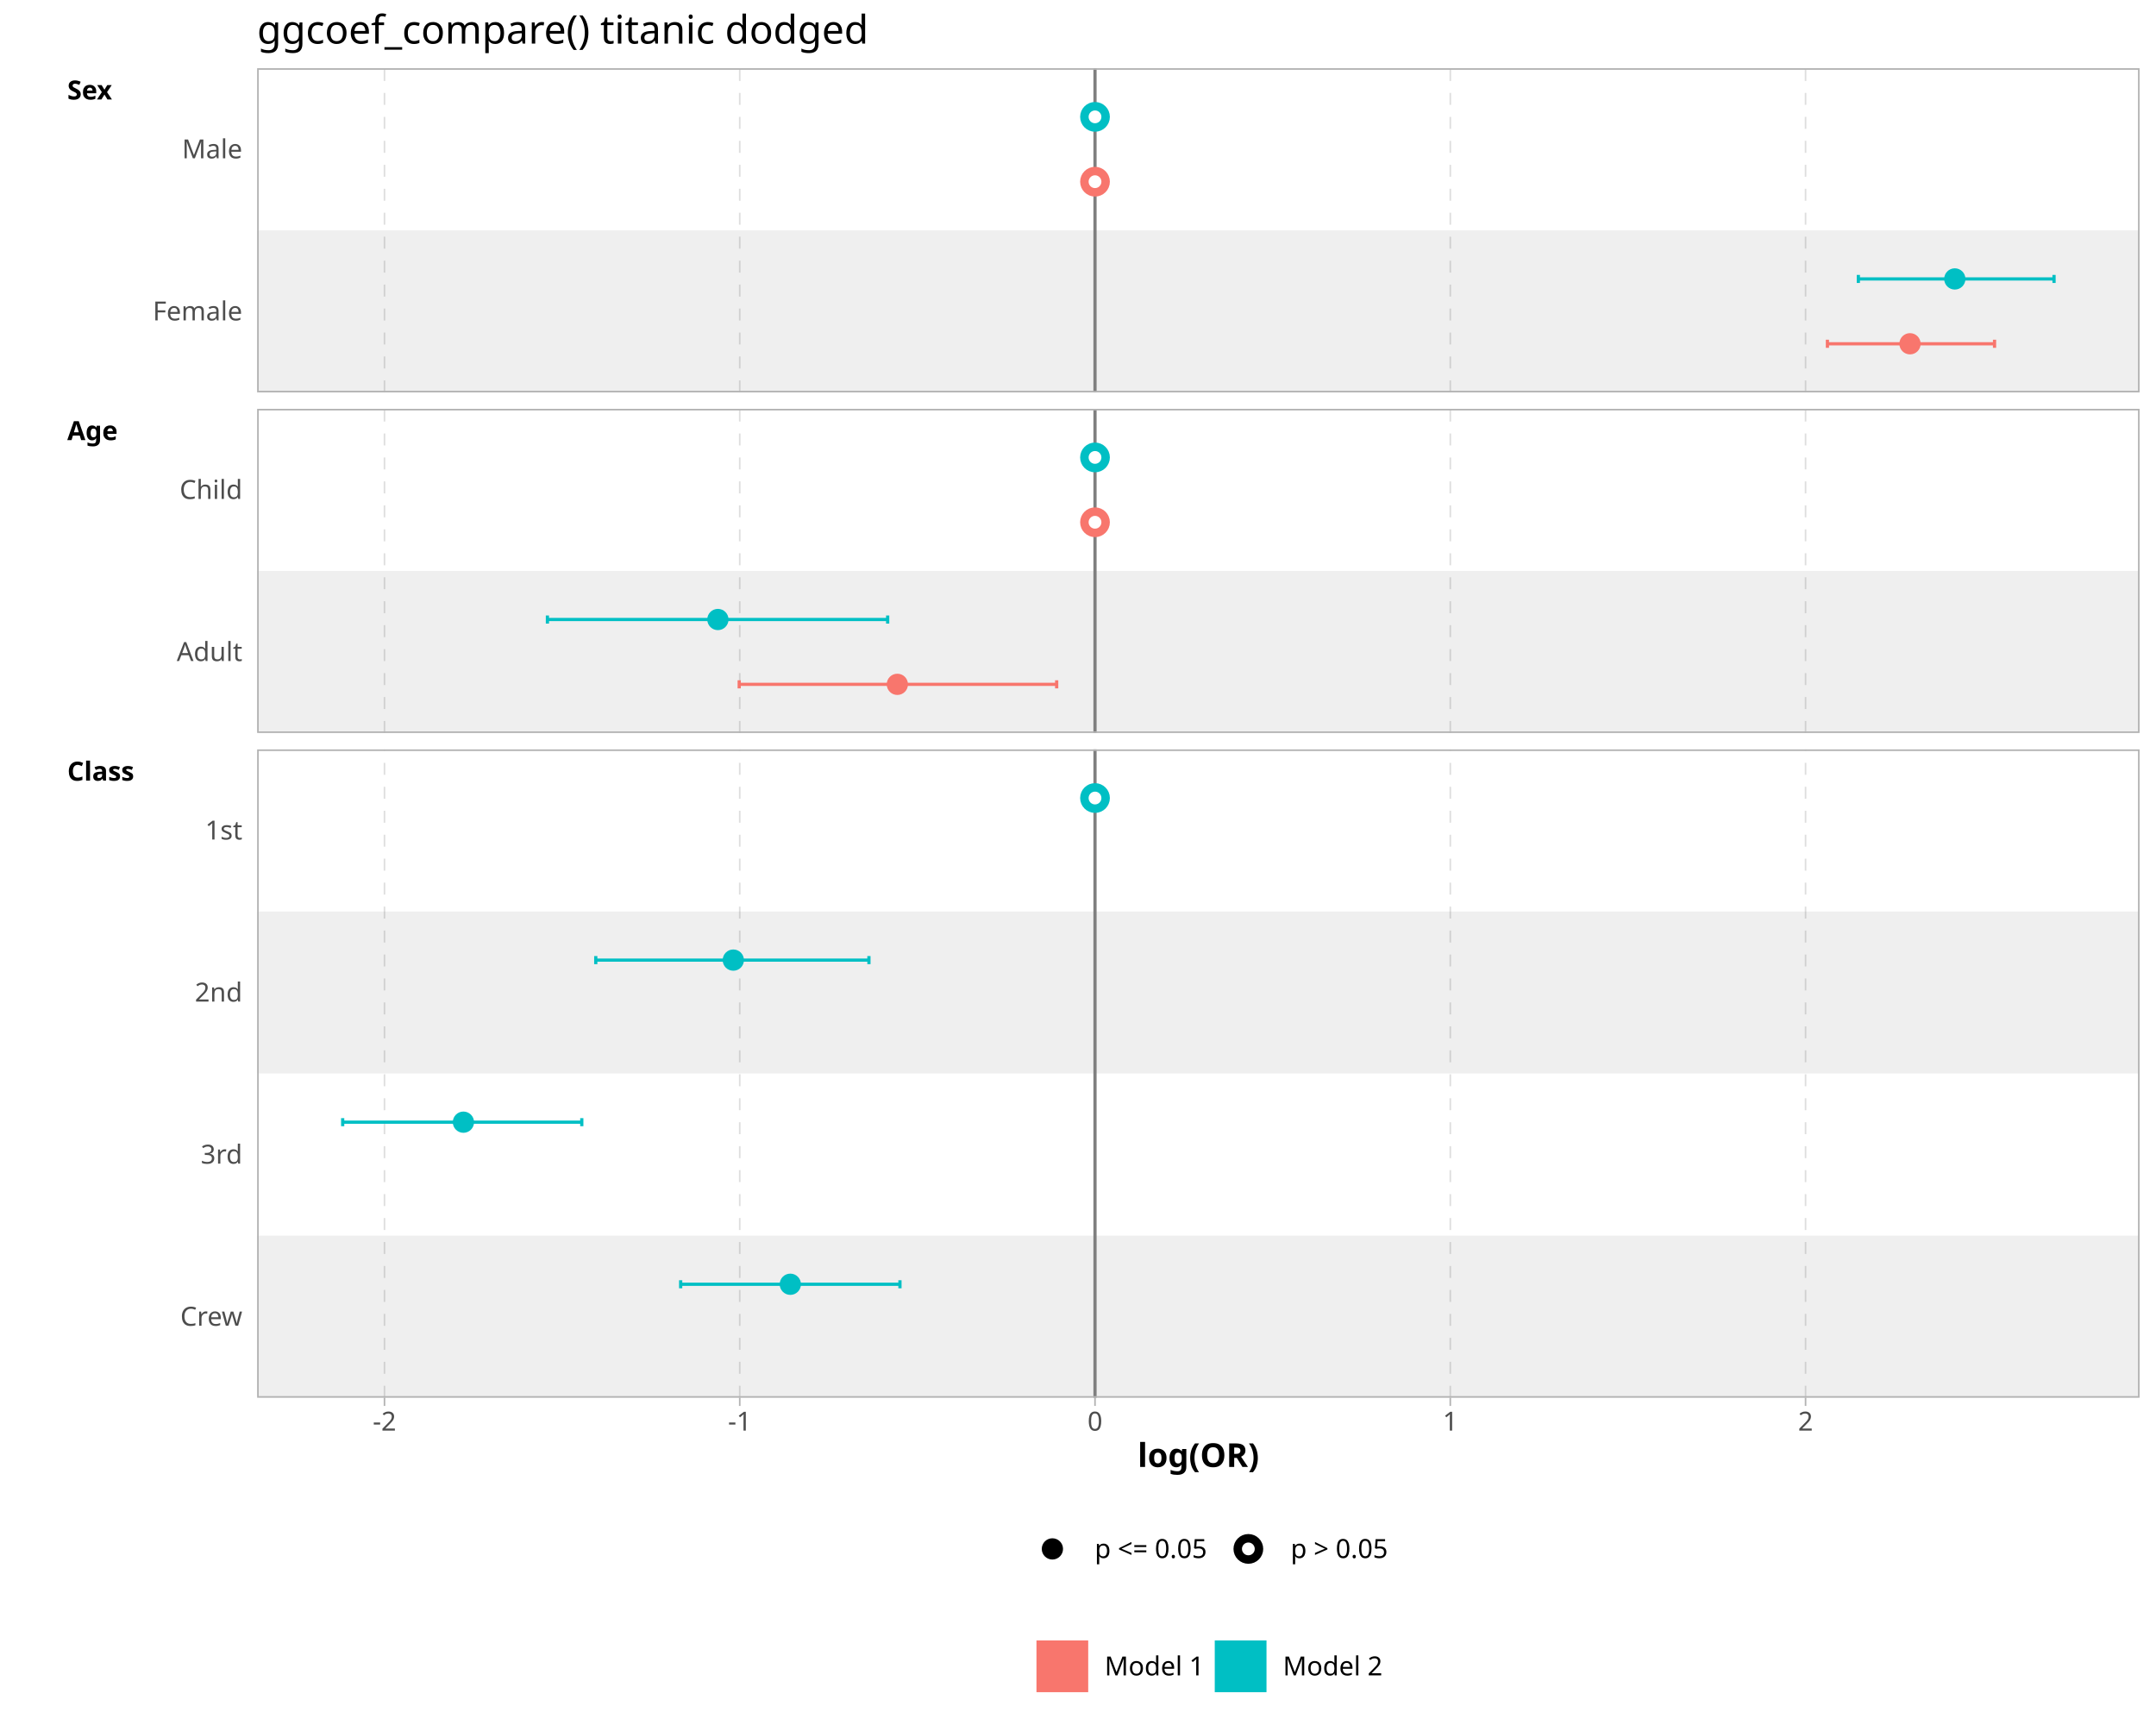
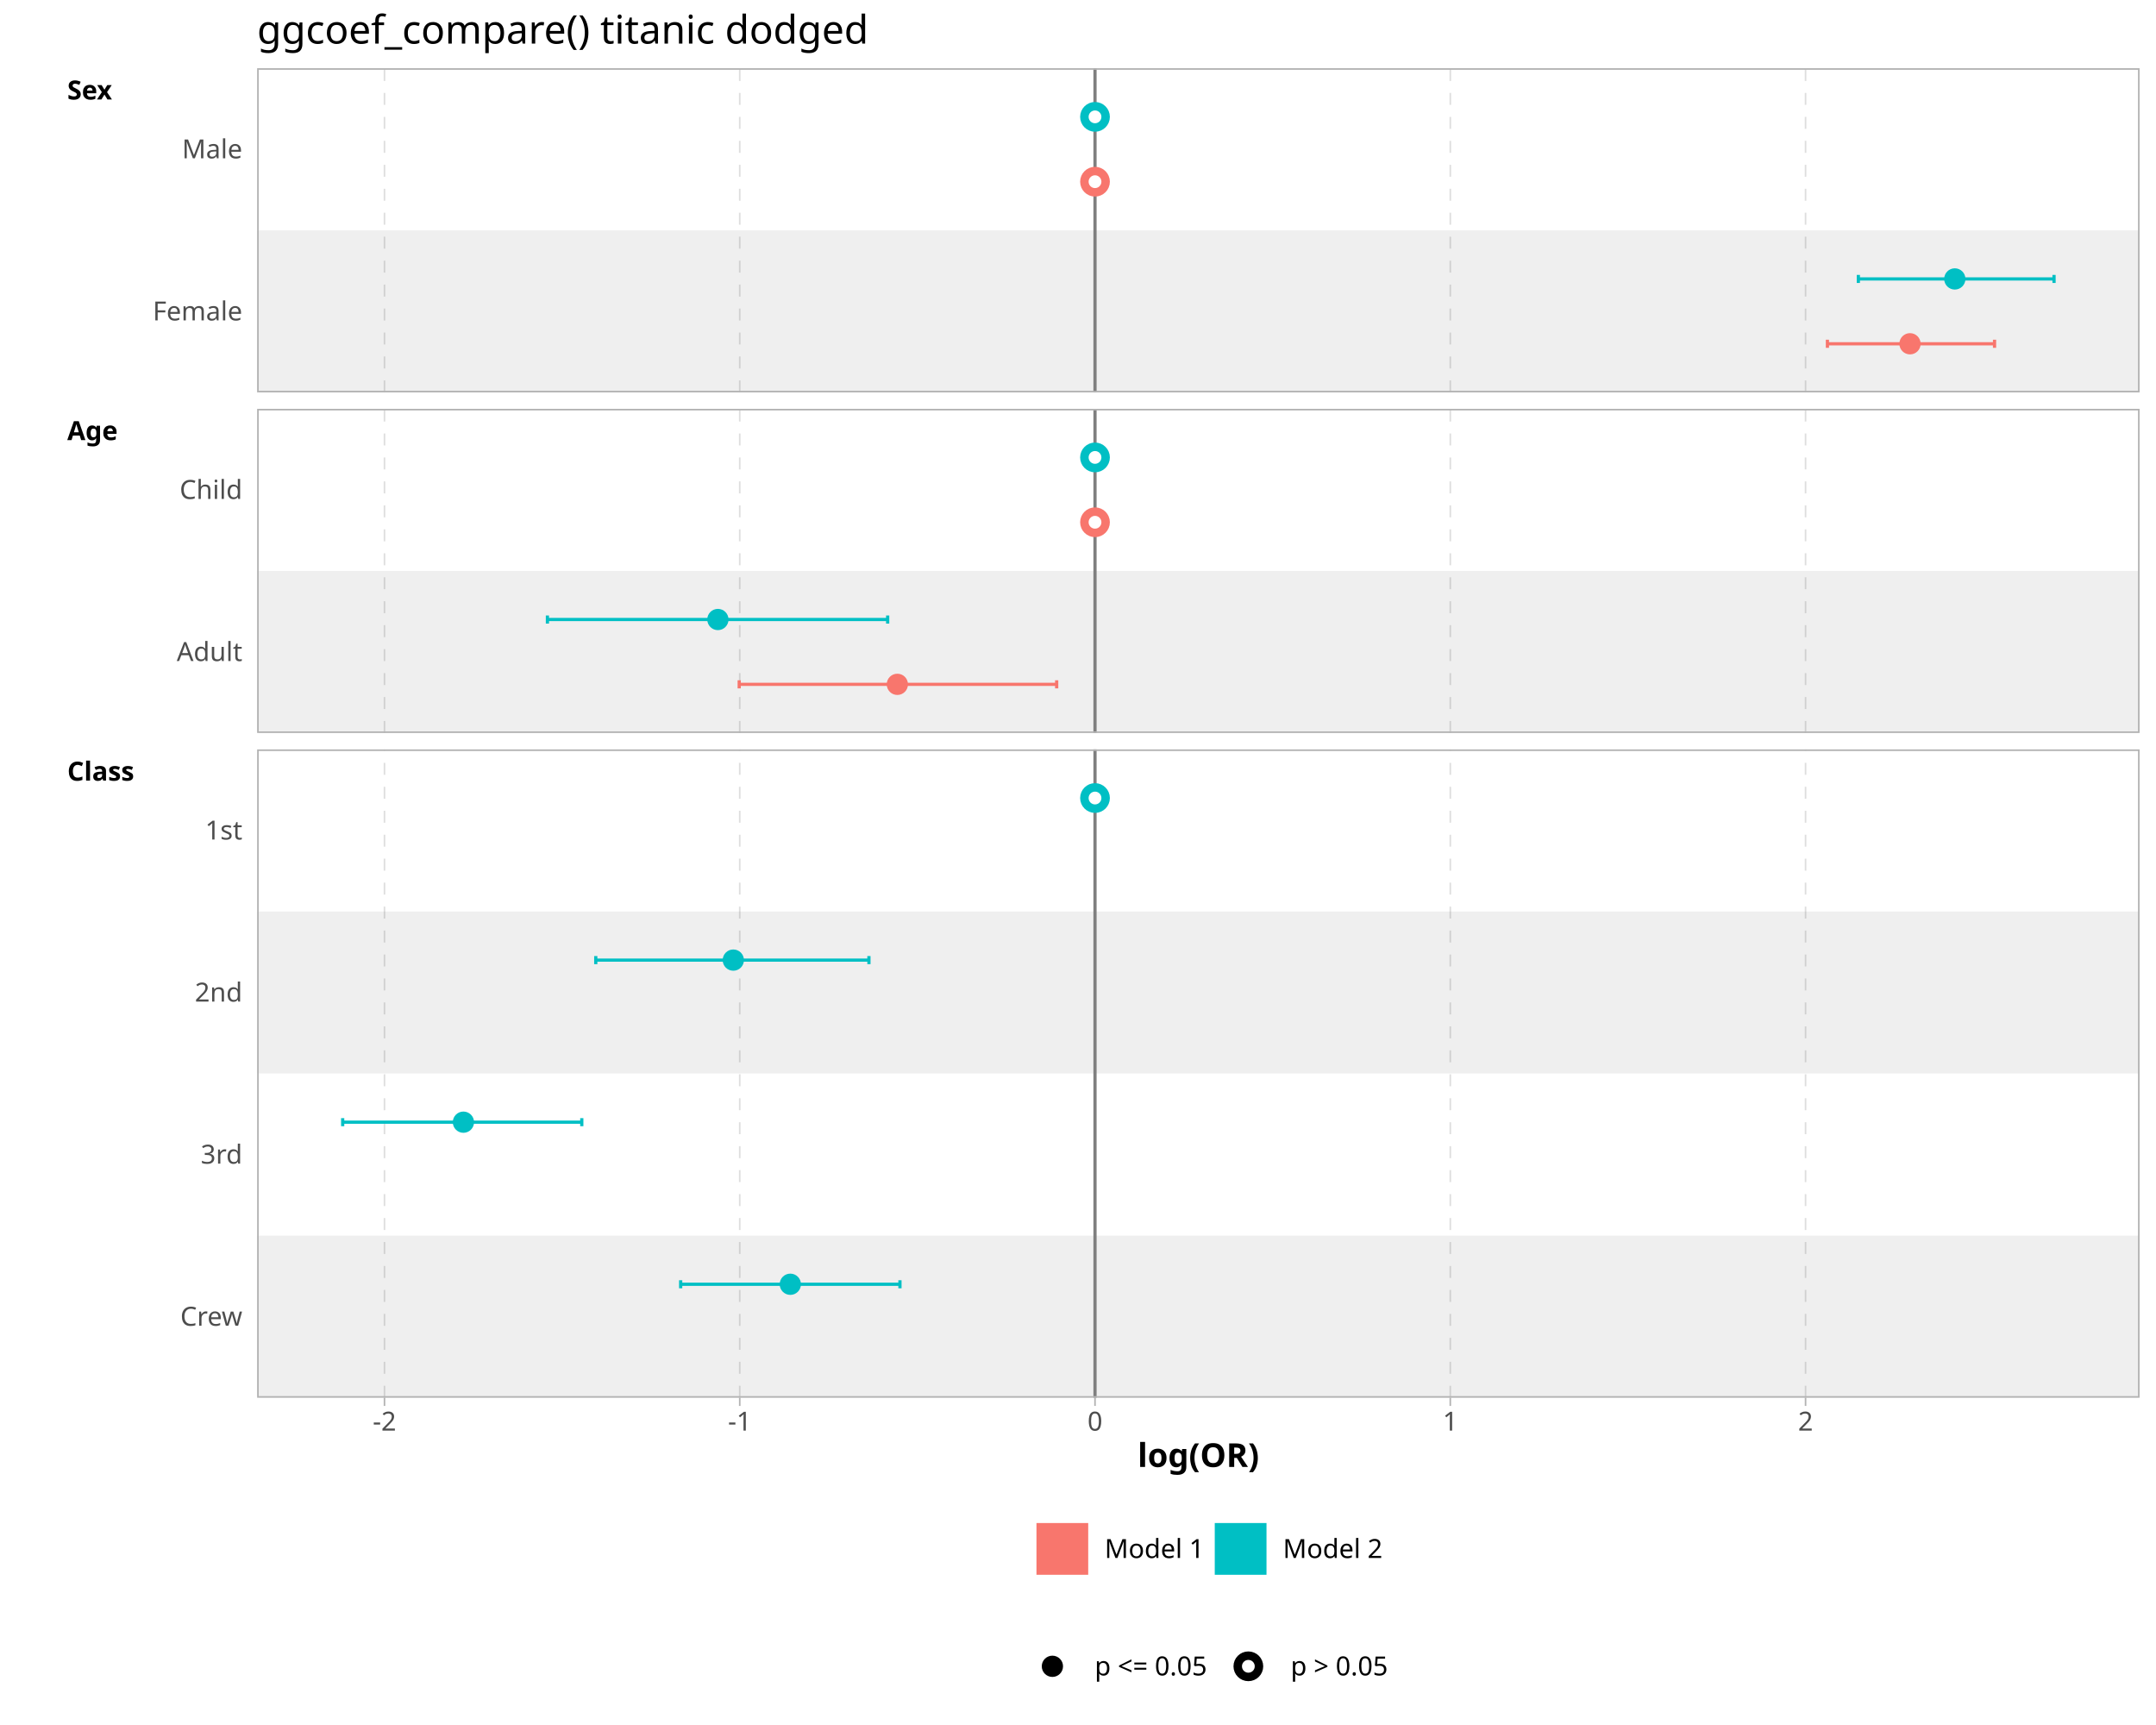
<svg xmlns="http://www.w3.org/2000/svg" class="svglite" data-engine-version="2.0" width="720.00pt" height="576.00pt" viewBox="0 0 720.00 576.00">
  <defs>
    <style type="text/css">
    .svglite line, .svglite polyline, .svglite polygon, .svglite path, .svglite rect, .svglite circle {
      fill: none;
      stroke: #000000;
      stroke-linecap: round;
      stroke-linejoin: round;
      stroke-miterlimit: 10.00;
    }
  </style>
  </defs>
  <rect width="100%" height="100%" style="stroke: none; fill: #FFFFFF;" />
  <defs>
    <clipPath id="cpMC4wMHw3MjAuMDB8MC4wMHw1NzYuMDA=">
      <rect x="0.00" y="0.00" width="720.00" height="576.00" />
    </clipPath>
  </defs>
  <g clip-path="url(#cpMC4wMHw3MjAuMDB8MC4wMHw1NzYuMDA=)">
    <rect x="0.00" y="0.00" width="720.00" height="576.00" style="stroke-width: 1.07; stroke: #FFFFFF; fill: #FFFFFF;" />
  </g>
  <defs>
    <clipPath id="cpODUuODd8NzE0LjUyfDIyLjc4fDEzMS4wMw==">
      <rect x="85.87" y="22.78" width="628.65" height="108.24" />
    </clipPath>
  </defs>
  <g clip-path="url(#cpODUuODd8NzE0LjUyfDIyLjc4fDEzMS4wMw==)">
    <rect x="85.87" y="22.78" width="628.65" height="108.24" style="stroke-width: 1.07; stroke: none; fill: #FFFFFF;" />
    <polyline points="128.40,131.03 128.40,22.78 " style="stroke-width: 0.53; stroke: #DEDEDE; stroke-dasharray: 4.00,4.00; stroke-linecap: butt;" />
    <polyline points="247.04,131.03 247.04,22.78 " style="stroke-width: 0.53; stroke: #DEDEDE; stroke-dasharray: 4.00,4.00; stroke-linecap: butt;" />
    <polyline points="365.68,131.03 365.68,22.78 " style="stroke-width: 0.53; stroke: #DEDEDE; stroke-dasharray: 4.00,4.00; stroke-linecap: butt;" />
    <polyline points="484.33,131.03 484.33,22.78 " style="stroke-width: 0.53; stroke: #DEDEDE; stroke-dasharray: 4.00,4.00; stroke-linecap: butt;" />
    <polyline points="602.97,131.03 602.97,22.78 " style="stroke-width: 0.53; stroke: #DEDEDE; stroke-dasharray: 4.00,4.00; stroke-linecap: butt;" />
    <rect x="85.87" y="76.91" width="628.65" height="54.12" style="stroke-width: 1.07; stroke: none; stroke-linecap: butt; stroke-linejoin: miter; fill: #111111; fill-opacity: 0.067;" />
    <rect x="85.87" y="22.78" width="628.65" height="54.12" style="stroke-width: 1.07; stroke: none; stroke-linecap: butt; stroke-linejoin: miter;" />
    <line x1="365.68" y1="131.03" x2="365.68" y2="22.78" style="stroke-width: 1.07; stroke: #7F7F7F; stroke-linecap: butt;" />
    <polyline points="666.08,116.14 666.08,113.44 " style="stroke-width: 1.07; stroke: #F8766D; stroke-linecap: butt;" />
    <polyline points="666.08,114.79 610.27,114.79 " style="stroke-width: 1.07; stroke: #F8766D; stroke-linecap: butt;" />
    <polyline points="610.27,116.14 610.27,113.44 " style="stroke-width: 1.07; stroke: #F8766D; stroke-linecap: butt;" />
    <polyline points="685.95,94.49 685.95,91.79 " style="stroke-width: 1.07; stroke: #00BFC4; stroke-linecap: butt;" />
    <polyline points="685.95,93.14 620.60,93.14 " style="stroke-width: 1.07; stroke: #00BFC4; stroke-linecap: butt;" />
    <polyline points="620.60,94.49 620.60,91.79 " style="stroke-width: 1.07; stroke: #00BFC4; stroke-linecap: butt;" />
    <circle cx="365.68" cy="60.67" r="3.55" style="stroke-width: 2.83; stroke: #F8766D; fill: #FFFFFF;" />
    <circle cx="637.85" cy="114.79" r="3.55" style="stroke-width: 2.83; stroke: none; fill: #F8766D;" />
    <circle cx="365.68" cy="39.02" r="3.55" style="stroke-width: 2.83; stroke: #00BFC4; fill: #FFFFFF;" />
    <circle cx="652.81" cy="93.14" r="3.55" style="stroke-width: 2.83; stroke: none; fill: #00BFC4;" />
    <rect x="85.87" y="22.78" width="628.65" height="108.24" style="stroke-width: 1.07; stroke: #B3B3B3;" />
  </g>
  <g clip-path="url(#cpMC4wMHw3MjAuMDB8MC4wMHw1NzYuMDA=)">
</g>
  <defs>
    <clipPath id="cpODUuODd8NzE0LjUyfDEzNi41MXwyNDQuNzU=">
      <rect x="85.87" y="136.51" width="628.65" height="108.24" />
    </clipPath>
  </defs>
  <g clip-path="url(#cpODUuODd8NzE0LjUyfDEzNi41MXwyNDQuNzU=)">
    <rect x="85.87" y="136.51" width="628.65" height="108.24" style="stroke-width: 1.07; stroke: none; fill: #FFFFFF;" />
    <polyline points="128.40,244.75 128.40,136.51 " style="stroke-width: 0.53; stroke: #DEDEDE; stroke-dasharray: 4.00,4.00; stroke-linecap: butt;" />
    <polyline points="247.04,244.75 247.04,136.51 " style="stroke-width: 0.53; stroke: #DEDEDE; stroke-dasharray: 4.00,4.00; stroke-linecap: butt;" />
    <polyline points="365.68,244.75 365.68,136.51 " style="stroke-width: 0.53; stroke: #DEDEDE; stroke-dasharray: 4.00,4.00; stroke-linecap: butt;" />
    <polyline points="484.33,244.75 484.33,136.51 " style="stroke-width: 0.53; stroke: #DEDEDE; stroke-dasharray: 4.00,4.00; stroke-linecap: butt;" />
    <polyline points="602.97,244.75 602.97,136.51 " style="stroke-width: 0.53; stroke: #DEDEDE; stroke-dasharray: 4.00,4.00; stroke-linecap: butt;" />
    <rect x="85.87" y="190.63" width="628.65" height="54.12" style="stroke-width: 1.07; stroke: none; stroke-linecap: butt; stroke-linejoin: miter; fill: #111111; fill-opacity: 0.067;" />
    <rect x="85.87" y="136.51" width="628.65" height="54.12" style="stroke-width: 1.07; stroke: none; stroke-linecap: butt; stroke-linejoin: miter;" />
    <line x1="365.68" y1="244.75" x2="365.68" y2="136.51" style="stroke-width: 1.07; stroke: #7F7F7F; stroke-linecap: butt;" />
    <polyline points="352.88,229.87 352.88,227.16 " style="stroke-width: 1.07; stroke: #F8766D; stroke-linecap: butt;" />
    <polyline points="352.88,228.51 246.86,228.51 " style="stroke-width: 1.07; stroke: #F8766D; stroke-linecap: butt;" />
    <polyline points="246.86,229.87 246.86,227.16 " style="stroke-width: 1.07; stroke: #F8766D; stroke-linecap: butt;" />
    <polyline points="296.44,208.22 296.44,205.51 " style="stroke-width: 1.07; stroke: #00BFC4; stroke-linecap: butt;" />
    <polyline points="296.44,206.86 182.81,206.86 " style="stroke-width: 1.07; stroke: #00BFC4; stroke-linecap: butt;" />
    <polyline points="182.81,208.22 182.81,205.51 " style="stroke-width: 1.07; stroke: #00BFC4; stroke-linecap: butt;" />
    <circle cx="365.68" cy="174.39" r="3.55" style="stroke-width: 2.83; stroke: #F8766D; fill: #FFFFFF;" />
    <circle cx="299.67" cy="228.51" r="3.55" style="stroke-width: 2.83; stroke: none; fill: #F8766D;" />
    <circle cx="365.68" cy="152.74" r="3.55" style="stroke-width: 2.83; stroke: #00BFC4; fill: #FFFFFF;" />
    <circle cx="239.74" cy="206.86" r="3.55" style="stroke-width: 2.83; stroke: none; fill: #00BFC4;" />
    <rect x="85.87" y="136.51" width="628.65" height="108.24" style="stroke-width: 1.07; stroke: #B3B3B3;" />
  </g>
  <g clip-path="url(#cpMC4wMHw3MjAuMDB8MC4wMHw1NzYuMDA=)">
</g>
  <defs>
    <clipPath id="cpODUuODd8NzE0LjUyfDI1MC4yM3w0NjYuNzI=">
      <rect x="85.87" y="250.23" width="628.65" height="216.49" />
    </clipPath>
  </defs>
  <g clip-path="url(#cpODUuODd8NzE0LjUyfDI1MC4yM3w0NjYuNzI=)">
    <rect x="85.87" y="250.23" width="628.65" height="216.49" style="stroke-width: 1.07; stroke: none; fill: #FFFFFF;" />
    <polyline points="128.40,466.72 128.40,250.23 " style="stroke-width: 0.53; stroke: #DEDEDE; stroke-dasharray: 4.00,4.00; stroke-linecap: butt;" />
    <polyline points="247.04,466.72 247.04,250.23 " style="stroke-width: 0.53; stroke: #DEDEDE; stroke-dasharray: 4.00,4.00; stroke-linecap: butt;" />
    <polyline points="365.68,466.72 365.68,250.23 " style="stroke-width: 0.53; stroke: #DEDEDE; stroke-dasharray: 4.00,4.00; stroke-linecap: butt;" />
    <polyline points="484.33,466.72 484.33,250.23 " style="stroke-width: 0.53; stroke: #DEDEDE; stroke-dasharray: 4.00,4.00; stroke-linecap: butt;" />
    <polyline points="602.97,466.72 602.97,250.23 " style="stroke-width: 0.53; stroke: #DEDEDE; stroke-dasharray: 4.00,4.00; stroke-linecap: butt;" />
    <rect x="85.87" y="412.60" width="628.65" height="54.12" style="stroke-width: 1.07; stroke: none; stroke-linecap: butt; stroke-linejoin: miter; fill: #111111; fill-opacity: 0.067;" />
    <rect x="85.87" y="358.47" width="628.65" height="54.12" style="stroke-width: 1.07; stroke: none; stroke-linecap: butt; stroke-linejoin: miter;" />
    <rect x="85.87" y="304.35" width="628.65" height="54.12" style="stroke-width: 1.07; stroke: none; stroke-linecap: butt; stroke-linejoin: miter; fill: #111111; fill-opacity: 0.067;" />
    <rect x="85.87" y="250.23" width="628.65" height="54.12" style="stroke-width: 1.07; stroke: none; stroke-linecap: butt; stroke-linejoin: miter;" />
    <line x1="365.68" y1="466.72" x2="365.68" y2="250.23" style="stroke-width: 1.07; stroke: #7F7F7F; stroke-linecap: butt;" />
    <polyline points="290.18,321.94 290.18,319.23 " style="stroke-width: 1.07; stroke: #00BFC4; stroke-linecap: butt;" />
    <polyline points="290.18,320.59 198.96,320.59 " style="stroke-width: 1.07; stroke: #00BFC4; stroke-linecap: butt;" />
    <polyline points="198.96,321.94 198.96,319.23 " style="stroke-width: 1.07; stroke: #00BFC4; stroke-linecap: butt;" />
    <polyline points="194.29,376.06 194.29,373.36 " style="stroke-width: 1.07; stroke: #00BFC4; stroke-linecap: butt;" />
    <polyline points="194.29,374.71 114.44,374.71 " style="stroke-width: 1.07; stroke: #00BFC4; stroke-linecap: butt;" />
    <polyline points="114.44,376.06 114.44,373.36 " style="stroke-width: 1.07; stroke: #00BFC4; stroke-linecap: butt;" />
    <polyline points="300.54,430.18 300.54,427.48 " style="stroke-width: 1.07; stroke: #00BFC4; stroke-linecap: butt;" />
    <polyline points="300.54,428.83 227.31,428.83 " style="stroke-width: 1.07; stroke: #00BFC4; stroke-linecap: butt;" />
    <polyline points="227.31,430.18 227.31,427.48 " style="stroke-width: 1.07; stroke: #00BFC4; stroke-linecap: butt;" />
    <circle cx="365.68" cy="266.47" r="3.55" style="stroke-width: 2.83; stroke: #00BFC4; fill: #FFFFFF;" />
    <circle cx="244.89" cy="320.59" r="3.55" style="stroke-width: 2.83; stroke: none; fill: #00BFC4;" />
    <circle cx="154.76" cy="374.71" r="3.55" style="stroke-width: 2.83; stroke: none; fill: #00BFC4;" />
    <circle cx="263.93" cy="428.83" r="3.55" style="stroke-width: 2.83; stroke: none; fill: #00BFC4;" />
    <rect x="85.87" y="250.23" width="628.65" height="216.49" style="stroke-width: 1.07; stroke: #B3B3B3;" />
  </g>
  <g clip-path="url(#cpMC4wMHw3MjAuMDB8MC4wMHw1NzYuMDA=)">
</g>
  <defs>
    <clipPath id="cpMTguMDd8NDguODV8MjIuNzh8MTMxLjAz">
      <rect x="18.07" y="22.78" width="30.78" height="108.24" />
    </clipPath>
  </defs>
  <g clip-path="url(#cpMTguMDd8NDguODV8MjIuNzh8MTMxLjAz)">
    <text x="22.46" y="33.22" style="font-size: 8.80px; font-weight: bold; font-family: sans;" textLength="15.17px" lengthAdjust="spacingAndGlyphs">Sex</text>
  </g>
  <g clip-path="url(#cpMC4wMHw3MjAuMDB8MC4wMHw1NzYuMDA=)">
</g>
  <defs>
    <clipPath id="cpMTguMDd8NDguODV8MTM2LjUxfDI0NC43NQ==">
      <rect x="18.07" y="136.51" width="30.78" height="108.24" />
    </clipPath>
  </defs>
  <g clip-path="url(#cpMTguMDd8NDguODV8MTM2LjUxfDI0NC43NQ==)">
    <text x="22.46" y="146.95" style="font-size: 8.80px; font-weight: bold; font-family: sans;" textLength="15.66px" lengthAdjust="spacingAndGlyphs">Age</text>
  </g>
  <g clip-path="url(#cpMC4wMHw3MjAuMDB8MC4wMHw1NzYuMDA=)">
</g>
  <defs>
    <clipPath id="cpMTguMDd8NDguODV8MjUwLjIzfDQ2Ni43Mg==">
      <rect x="18.07" y="250.23" width="30.78" height="216.49" />
    </clipPath>
  </defs>
  <g clip-path="url(#cpMTguMDd8NDguODV8MjUwLjIzfDQ2Ni43Mg==)">
    <text x="22.46" y="260.67" style="font-size: 8.80px; font-weight: bold; font-family: sans;" textLength="22.01px" lengthAdjust="spacingAndGlyphs">Class</text>
  </g>
  <g clip-path="url(#cpMC4wMHw3MjAuMDB8MC4wMHw1NzYuMDA=)">
    <polyline points="128.40,469.46 128.40,466.72 " style="stroke-width: 0.53; stroke: #B3B3B3; stroke-linecap: butt;" />
    <polyline points="247.04,469.46 247.04,466.72 " style="stroke-width: 0.53; stroke: #B3B3B3; stroke-linecap: butt;" />
    <polyline points="365.68,469.46 365.68,466.72 " style="stroke-width: 0.53; stroke: #B3B3B3; stroke-linecap: butt;" />
    <polyline points="484.33,469.46 484.33,466.72 " style="stroke-width: 0.53; stroke: #B3B3B3; stroke-linecap: butt;" />
    <polyline points="602.97,469.46 602.97,466.72 " style="stroke-width: 0.53; stroke: #B3B3B3; stroke-linecap: butt;" />
    <text x="128.40" y="477.70" text-anchor="middle" style="font-size: 8.80px; fill: #4D4D4D; font-family: sans;" textLength="7.82px" lengthAdjust="spacingAndGlyphs">-2</text>
    <text x="247.04" y="477.70" text-anchor="middle" style="font-size: 8.80px; fill: #4D4D4D; font-family: sans;" textLength="7.82px" lengthAdjust="spacingAndGlyphs">-1</text>
    <text x="365.68" y="477.70" text-anchor="middle" style="font-size: 8.80px; fill: #4D4D4D; font-family: sans;" textLength="4.89px" lengthAdjust="spacingAndGlyphs">0</text>
    <text x="484.33" y="477.70" text-anchor="middle" style="font-size: 8.80px; fill: #4D4D4D; font-family: sans;" textLength="4.89px" lengthAdjust="spacingAndGlyphs">1</text>
    <text x="602.97" y="477.70" text-anchor="middle" style="font-size: 8.80px; fill: #4D4D4D; font-family: sans;" textLength="4.89px" lengthAdjust="spacingAndGlyphs">2</text>
    <text x="80.94" y="106.99" text-anchor="end" style="font-size: 8.80px; fill: #4D4D4D; font-family: sans;" textLength="29.35px" lengthAdjust="spacingAndGlyphs">Female</text>
    <text x="80.94" y="52.87" text-anchor="end" style="font-size: 8.80px; fill: #4D4D4D; font-family: sans;" textLength="19.08px" lengthAdjust="spacingAndGlyphs">Male</text>
    <text x="80.94" y="220.72" text-anchor="end" style="font-size: 8.80px; fill: #4D4D4D; font-family: sans;" textLength="20.06px" lengthAdjust="spacingAndGlyphs">Adult</text>
    <text x="80.94" y="166.60" text-anchor="end" style="font-size: 8.80px; fill: #4D4D4D; font-family: sans;" textLength="20.05px" lengthAdjust="spacingAndGlyphs">Child</text>
    <text x="80.94" y="442.68" text-anchor="end" style="font-size: 8.80px; fill: #4D4D4D; font-family: sans;" textLength="20.54px" lengthAdjust="spacingAndGlyphs">Crew</text>
    <text x="80.94" y="388.56" text-anchor="end" style="font-size: 8.80px; fill: #4D4D4D; font-family: sans;" textLength="12.72px" lengthAdjust="spacingAndGlyphs">3rd</text>
    <text x="80.94" y="334.44" text-anchor="end" style="font-size: 8.80px; fill: #4D4D4D; font-family: sans;" textLength="14.68px" lengthAdjust="spacingAndGlyphs">2nd</text>
    <text x="80.94" y="280.32" text-anchor="end" style="font-size: 8.80px; fill: #4D4D4D; font-family: sans;" textLength="11.74px" lengthAdjust="spacingAndGlyphs">1st</text>
    <text x="400.20" y="489.84" text-anchor="middle" style="font-size: 11.00px; font-weight: bold; font-family: sans;" textLength="38.51px" lengthAdjust="spacingAndGlyphs">log(OR)</text>
-     <rect x="331.85" y="503.08" width="136.69" height="28.24" style="stroke-width: 1.07; stroke: none; fill: #FFFFFF;" />
-     <rect x="342.81" y="508.56" width="17.28" height="17.28" style="stroke-width: 1.07; stroke: none; fill: #FFFFFF;" />
-     <circle cx="351.45" cy="517.20" r="3.55" style="stroke-width: 2.83; stroke: none; fill: #000000;" />
-     <rect x="408.25" y="508.56" width="17.28" height="17.28" style="stroke-width: 1.07; stroke: none; fill: #FFFFFF;" />
-     <circle cx="416.89" cy="517.20" r="3.55" style="stroke-width: 2.83; fill: #FFFFFF;" />
-     <text x="365.57" y="520.23" style="font-size: 8.80px; font-family: sans;" textLength="37.20px" lengthAdjust="spacingAndGlyphs">p &lt;= 0.05</text>
-     <text x="431.01" y="520.23" style="font-size: 8.80px; font-family: sans;" textLength="32.05px" lengthAdjust="spacingAndGlyphs">p &gt; 0.05</text>
-     <rect x="335.17" y="542.28" width="130.06" height="28.24" style="stroke-width: 1.07; stroke: none; fill: #FFFFFF;" />
-     <rect x="346.13" y="547.76" width="17.28" height="17.28" style="stroke-width: 1.07; stroke: none; fill: #FFFFFF;" />
-     <rect x="346.13" y="547.76" width="17.28" height="17.28" style="stroke-width: 0.75; stroke: none; fill: #F8766D;" />
-     <line x1="347.85" y1="556.40" x2="361.68" y2="556.40" style="stroke-width: 1.07; stroke: #F8766D; stroke-linecap: butt;" />
-     <circle cx="354.77" cy="556.40" r="3.55" style="stroke-width: 2.83; stroke: #F8766D; fill: #F8766D;" />
-     <rect x="405.67" y="547.76" width="17.28" height="17.28" style="stroke-width: 1.07; stroke: none; fill: #FFFFFF;" />
-     <rect x="405.67" y="547.76" width="17.28" height="17.28" style="stroke-width: 0.75; stroke: none; fill: #00BFC4;" />
-     <line x1="407.40" y1="556.40" x2="421.23" y2="556.40" style="stroke-width: 1.07; stroke: #00BFC4; stroke-linecap: butt;" />
-     <circle cx="414.31" cy="556.40" r="3.55" style="stroke-width: 2.83; stroke: #00BFC4; fill: #00BFC4;" />
-     <text x="368.88" y="559.43" style="font-size: 8.80px; font-family: sans;" textLength="31.31px" lengthAdjust="spacingAndGlyphs">Model 1</text>
-     <text x="428.43" y="559.43" style="font-size: 8.80px; font-family: sans;" textLength="31.31px" lengthAdjust="spacingAndGlyphs">Model 2</text>
+     <rect x="335.17" y="503.08" width="130.06" height="28.24" style="stroke-width: 1.07; stroke: none; fill: #FFFFFF;" />
+     <rect x="346.13" y="508.56" width="17.28" height="17.28" style="stroke-width: 1.07; stroke: none; fill: #FFFFFF;" />
+     <rect x="346.13" y="508.56" width="17.28" height="17.28" style="stroke-width: 0.75; stroke: none; fill: #F8766D;" />
+     <line x1="347.85" y1="517.20" x2="361.68" y2="517.20" style="stroke-width: 1.07; stroke: #F8766D; stroke-linecap: butt;" />
+     <circle cx="354.77" cy="517.20" r="3.55" style="stroke-width: 2.83; stroke: #F8766D; fill: #F8766D;" />
+     <rect x="405.67" y="508.56" width="17.28" height="17.28" style="stroke-width: 1.07; stroke: none; fill: #FFFFFF;" />
+     <rect x="405.67" y="508.56" width="17.28" height="17.28" style="stroke-width: 0.75; stroke: none; fill: #00BFC4;" />
+     <line x1="407.40" y1="517.20" x2="421.23" y2="517.20" style="stroke-width: 1.07; stroke: #00BFC4; stroke-linecap: butt;" />
+     <circle cx="414.31" cy="517.20" r="3.55" style="stroke-width: 2.83; stroke: #00BFC4; fill: #00BFC4;" />
+     <text x="368.88" y="520.23" style="font-size: 8.80px; font-family: sans;" textLength="31.31px" lengthAdjust="spacingAndGlyphs">Model 1</text>
+     <text x="428.43" y="520.23" style="font-size: 8.80px; font-family: sans;" textLength="31.31px" lengthAdjust="spacingAndGlyphs">Model 2</text>
+     <rect x="331.85" y="542.28" width="136.69" height="28.24" style="stroke-width: 1.07; stroke: none; fill: #FFFFFF;" />
+     <rect x="342.81" y="547.76" width="17.28" height="17.28" style="stroke-width: 1.07; stroke: none; fill: #FFFFFF;" />
+     <circle cx="351.45" cy="556.40" r="3.55" style="stroke-width: 2.83; stroke: none; fill: #000000;" />
+     <rect x="408.25" y="547.76" width="17.28" height="17.28" style="stroke-width: 1.07; stroke: none; fill: #FFFFFF;" />
+     <circle cx="416.89" cy="556.40" r="3.55" style="stroke-width: 2.83; fill: #FFFFFF;" />
+     <text x="365.57" y="559.43" style="font-size: 8.80px; font-family: sans;" textLength="37.20px" lengthAdjust="spacingAndGlyphs">p &lt;= 0.05</text>
+     <text x="431.01" y="559.43" style="font-size: 8.80px; font-family: sans;" textLength="32.05px" lengthAdjust="spacingAndGlyphs">p &gt; 0.05</text>
    <text x="85.87" y="14.56" style="font-size: 13.20px; font-family: sans;" textLength="193.01px" lengthAdjust="spacingAndGlyphs">ggcoef_compare() titanic dodged</text>
  </g>
</svg>
